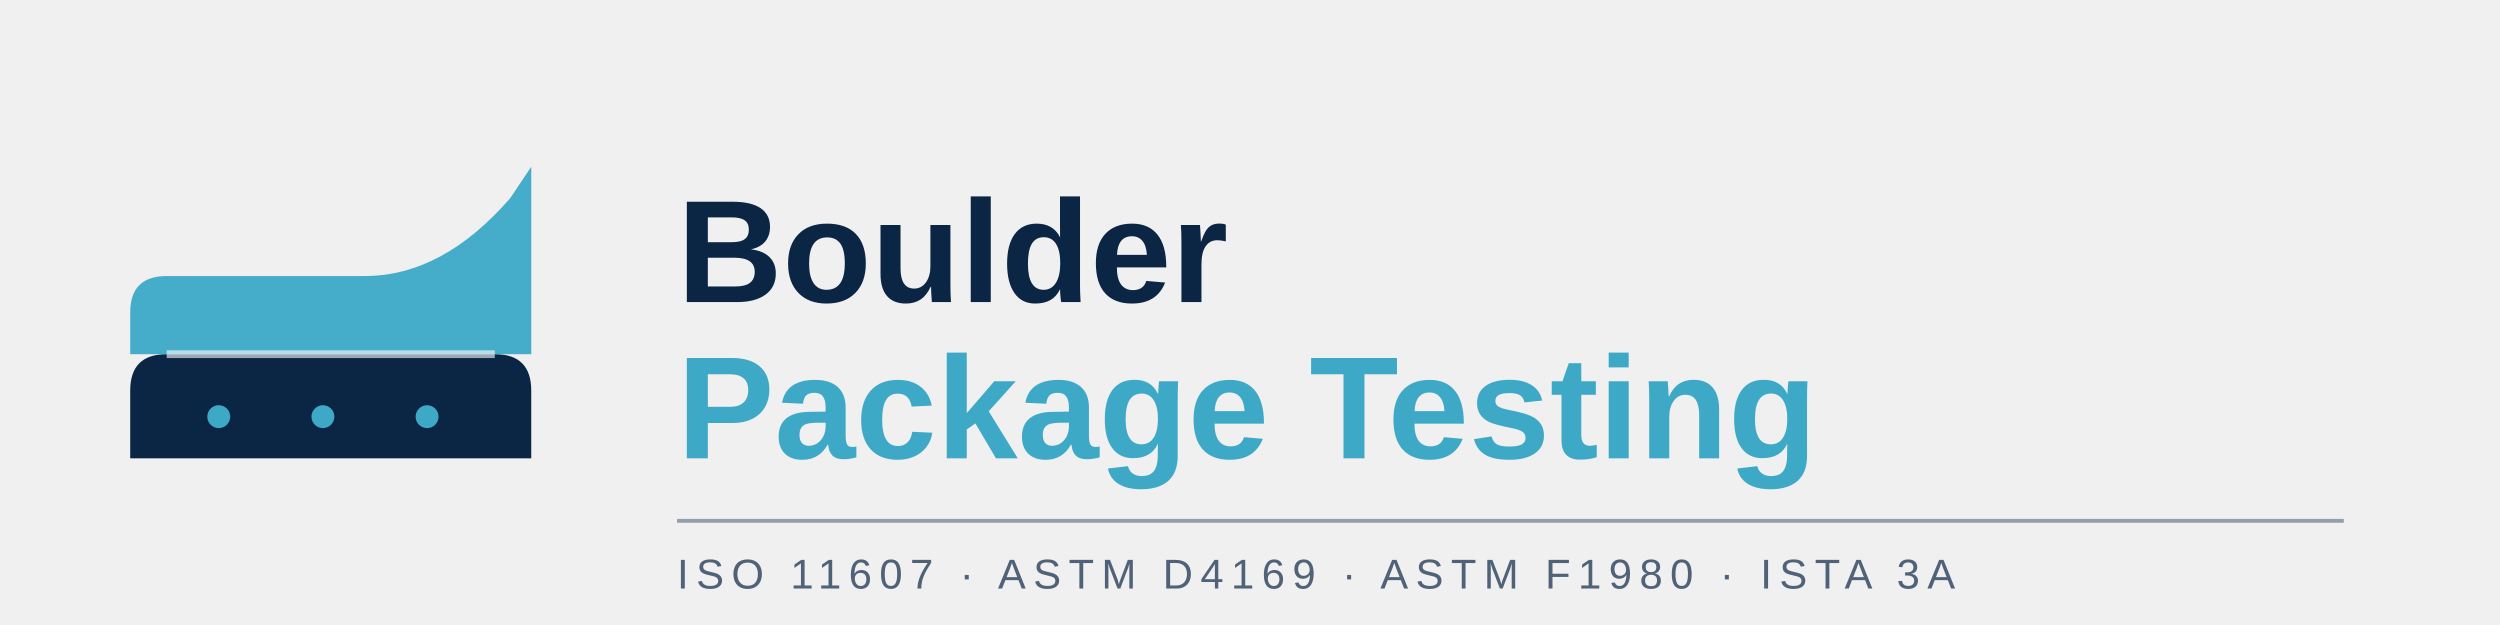
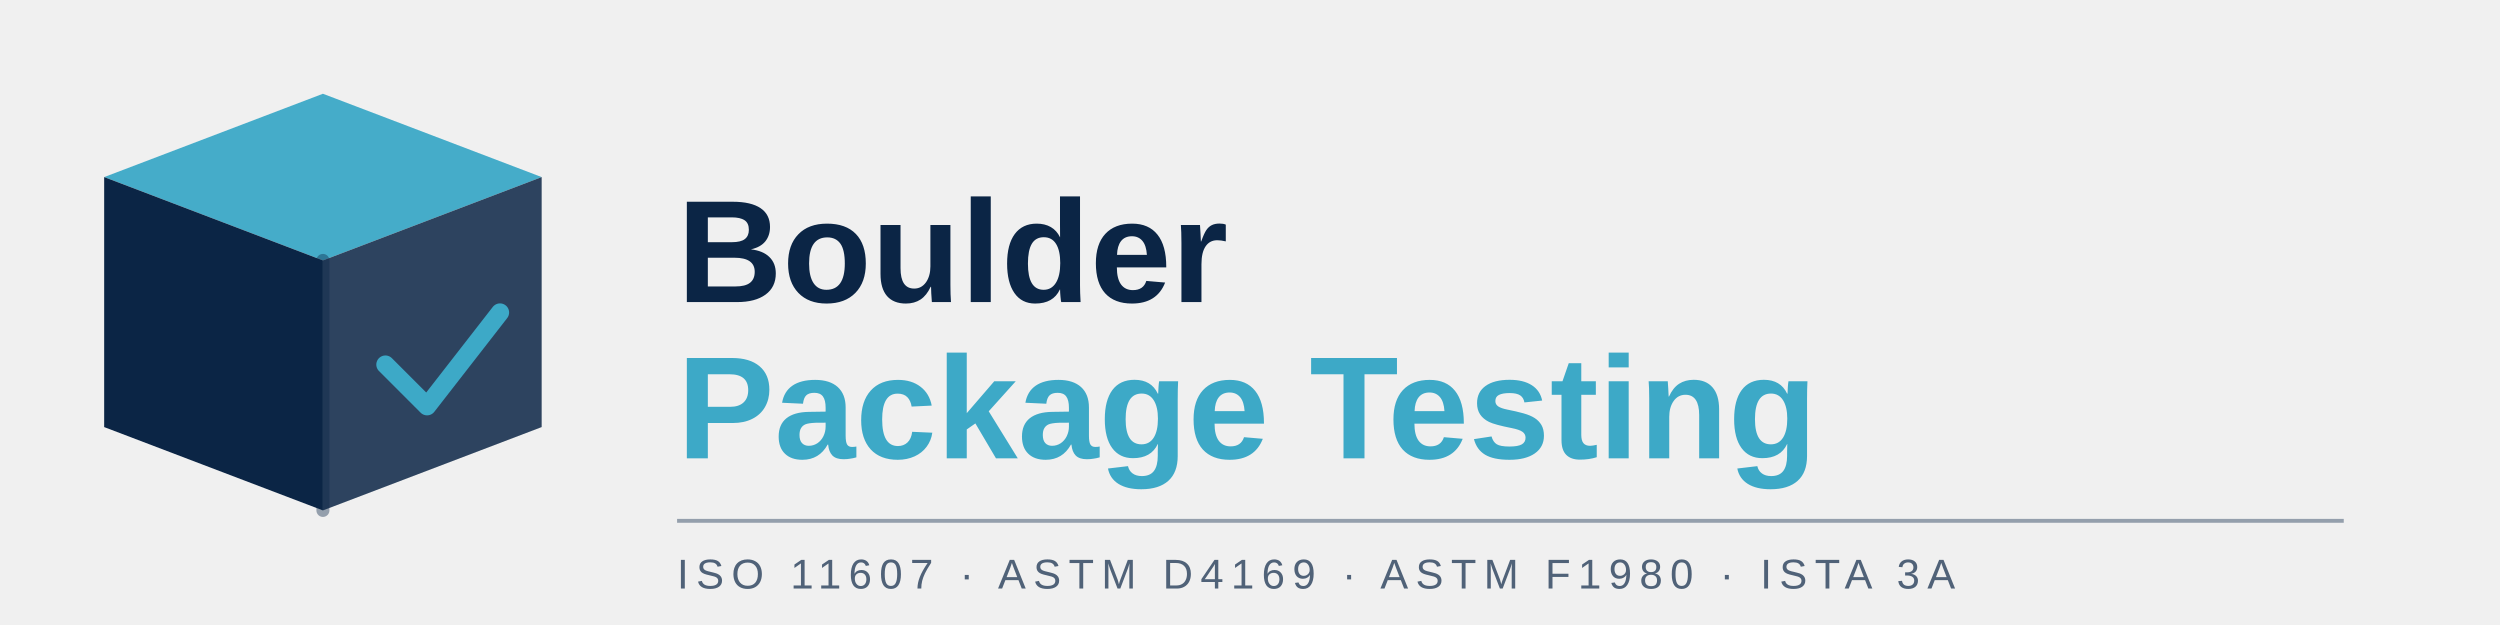
<svg xmlns="http://www.w3.org/2000/svg" viewBox="0 0 480 120" width="480" height="120">
  <defs>
    <style>
      .navy { fill: #0B2545; }
      .teal { fill: #3DA9C7; }
      .wordmark { font-family: -apple-system, "Helvetica Neue", Arial, sans-serif; font-weight: 600; }
      .tagline { font-family: -apple-system, "Helvetica Neue", Arial, sans-serif; font-weight: 400; letter-spacing: 0.18em; }
    </style>
  </defs>
-   <g transform="translate(20, 20)">
-     <path d="M 5,68 L 5,55 Q 5,48 12,48 L 75,48 Q 82,48 82,55 L 82,68 Z" class="navy" />
-     <path d="M 5,48 L 5,40 Q 5,33 12,33 L 50,33 Q 65,33 78,18 L 82,12 L 82,48 Z" class="teal" opacity="0.95" />
-     <line x1="12" y1="48" x2="75" y2="48" stroke="#FFFFFF" stroke-width="1.5" opacity="0.6" />
-     <circle cx="22" cy="60" r="2.2" fill="#3DA9C7" />
-     <circle cx="42" cy="60" r="2.2" fill="#3DA9C7" />
-     <circle cx="62" cy="60" r="2.2" fill="#3DA9C7" />
+   <g transform="translate(20, 18)">
+     <polygon class="teal" points="42,0 84,16 42,32 0,16" opacity="0.95" />
+     <polygon class="navy" points="0,16 42,32 42,80 0,64" />
+     <polygon class="navy" points="84,16 42,32 42,80 84,64" opacity="0.85" />
+     <line x1="42" y1="32" x2="42" y2="80" stroke="#0B2545" stroke-width="2.5" opacity="0.4" stroke-linecap="round" />
+     <polyline points="54,52 62,60 76,42" stroke="#3DA9C7" stroke-width="3.5" fill="none" stroke-linecap="round" stroke-linejoin="round" />
  </g>
  <text x="130" y="58" class="wordmark navy" font-size="28">Boulder</text>
  <text x="130" y="88" class="wordmark teal" font-size="28">Package Testing</text>
  <line x1="130" y1="100" x2="450" y2="100" stroke="#0B2545" stroke-width="0.75" opacity="0.4" />
  <text x="130" y="113" class="tagline navy" font-size="8" opacity="0.7">ISO 11607  ·  ASTM D4169  ·  ASTM F1980  ·  ISTA 3A</text>
</svg>
